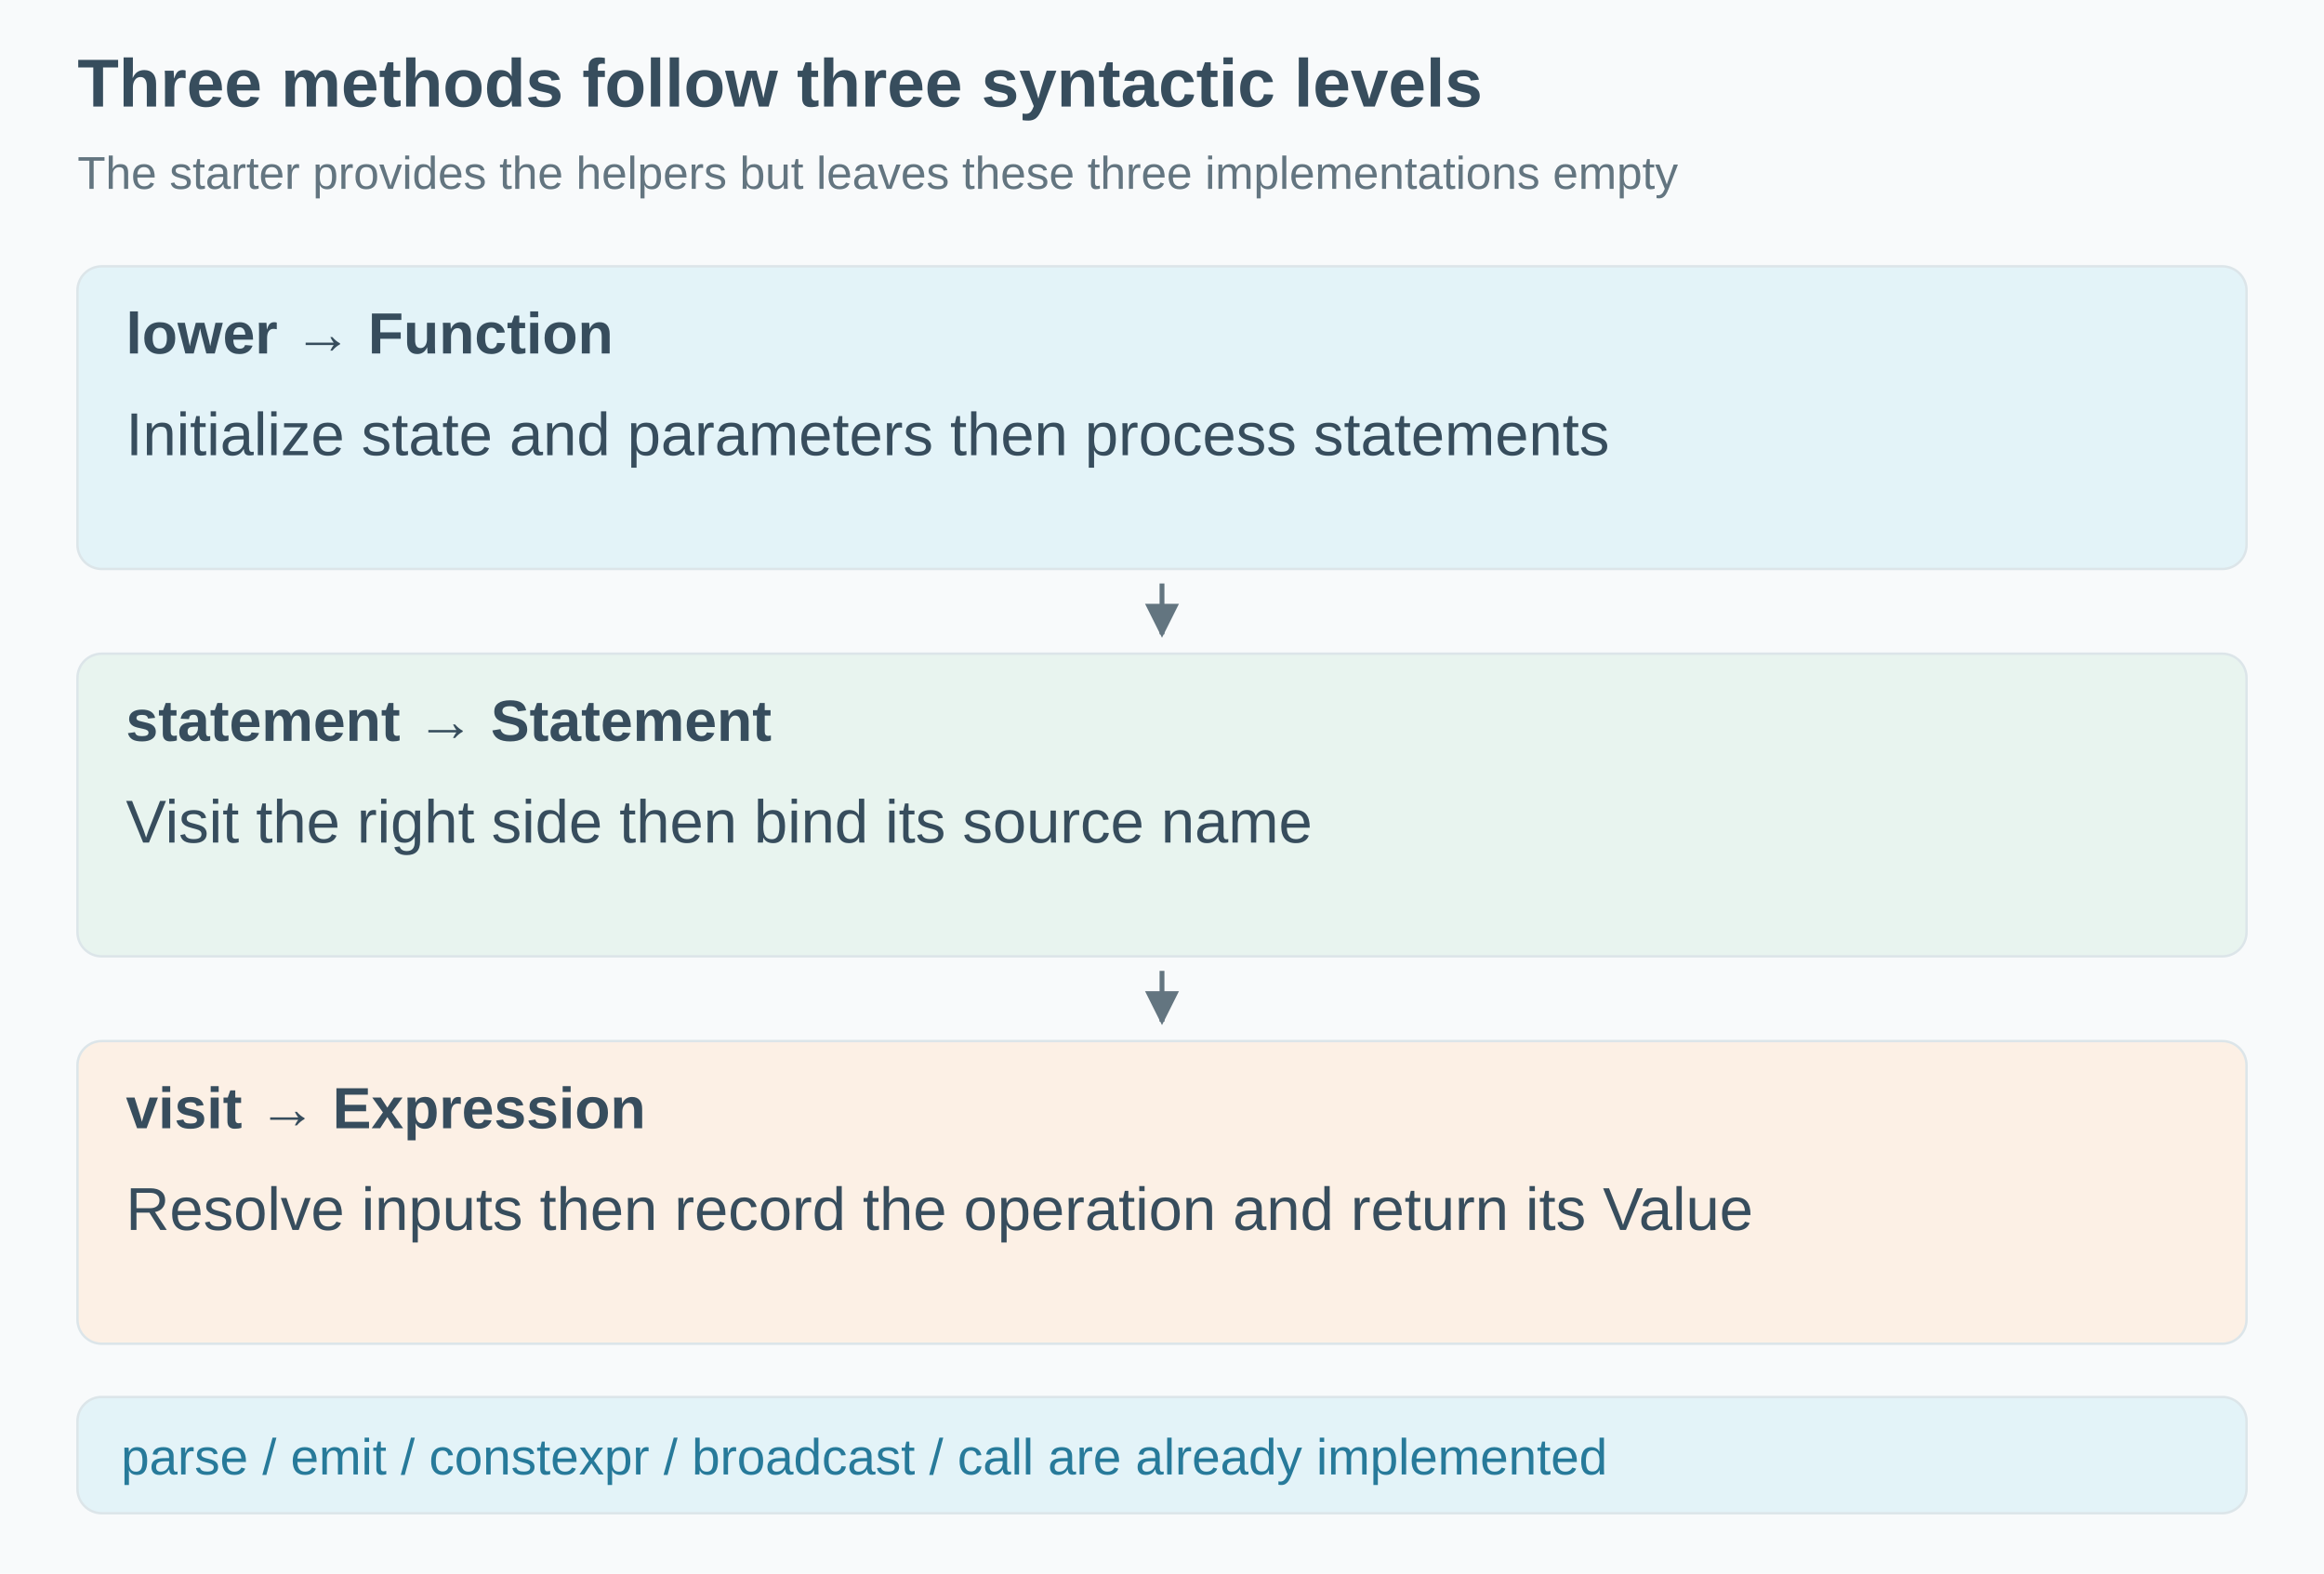
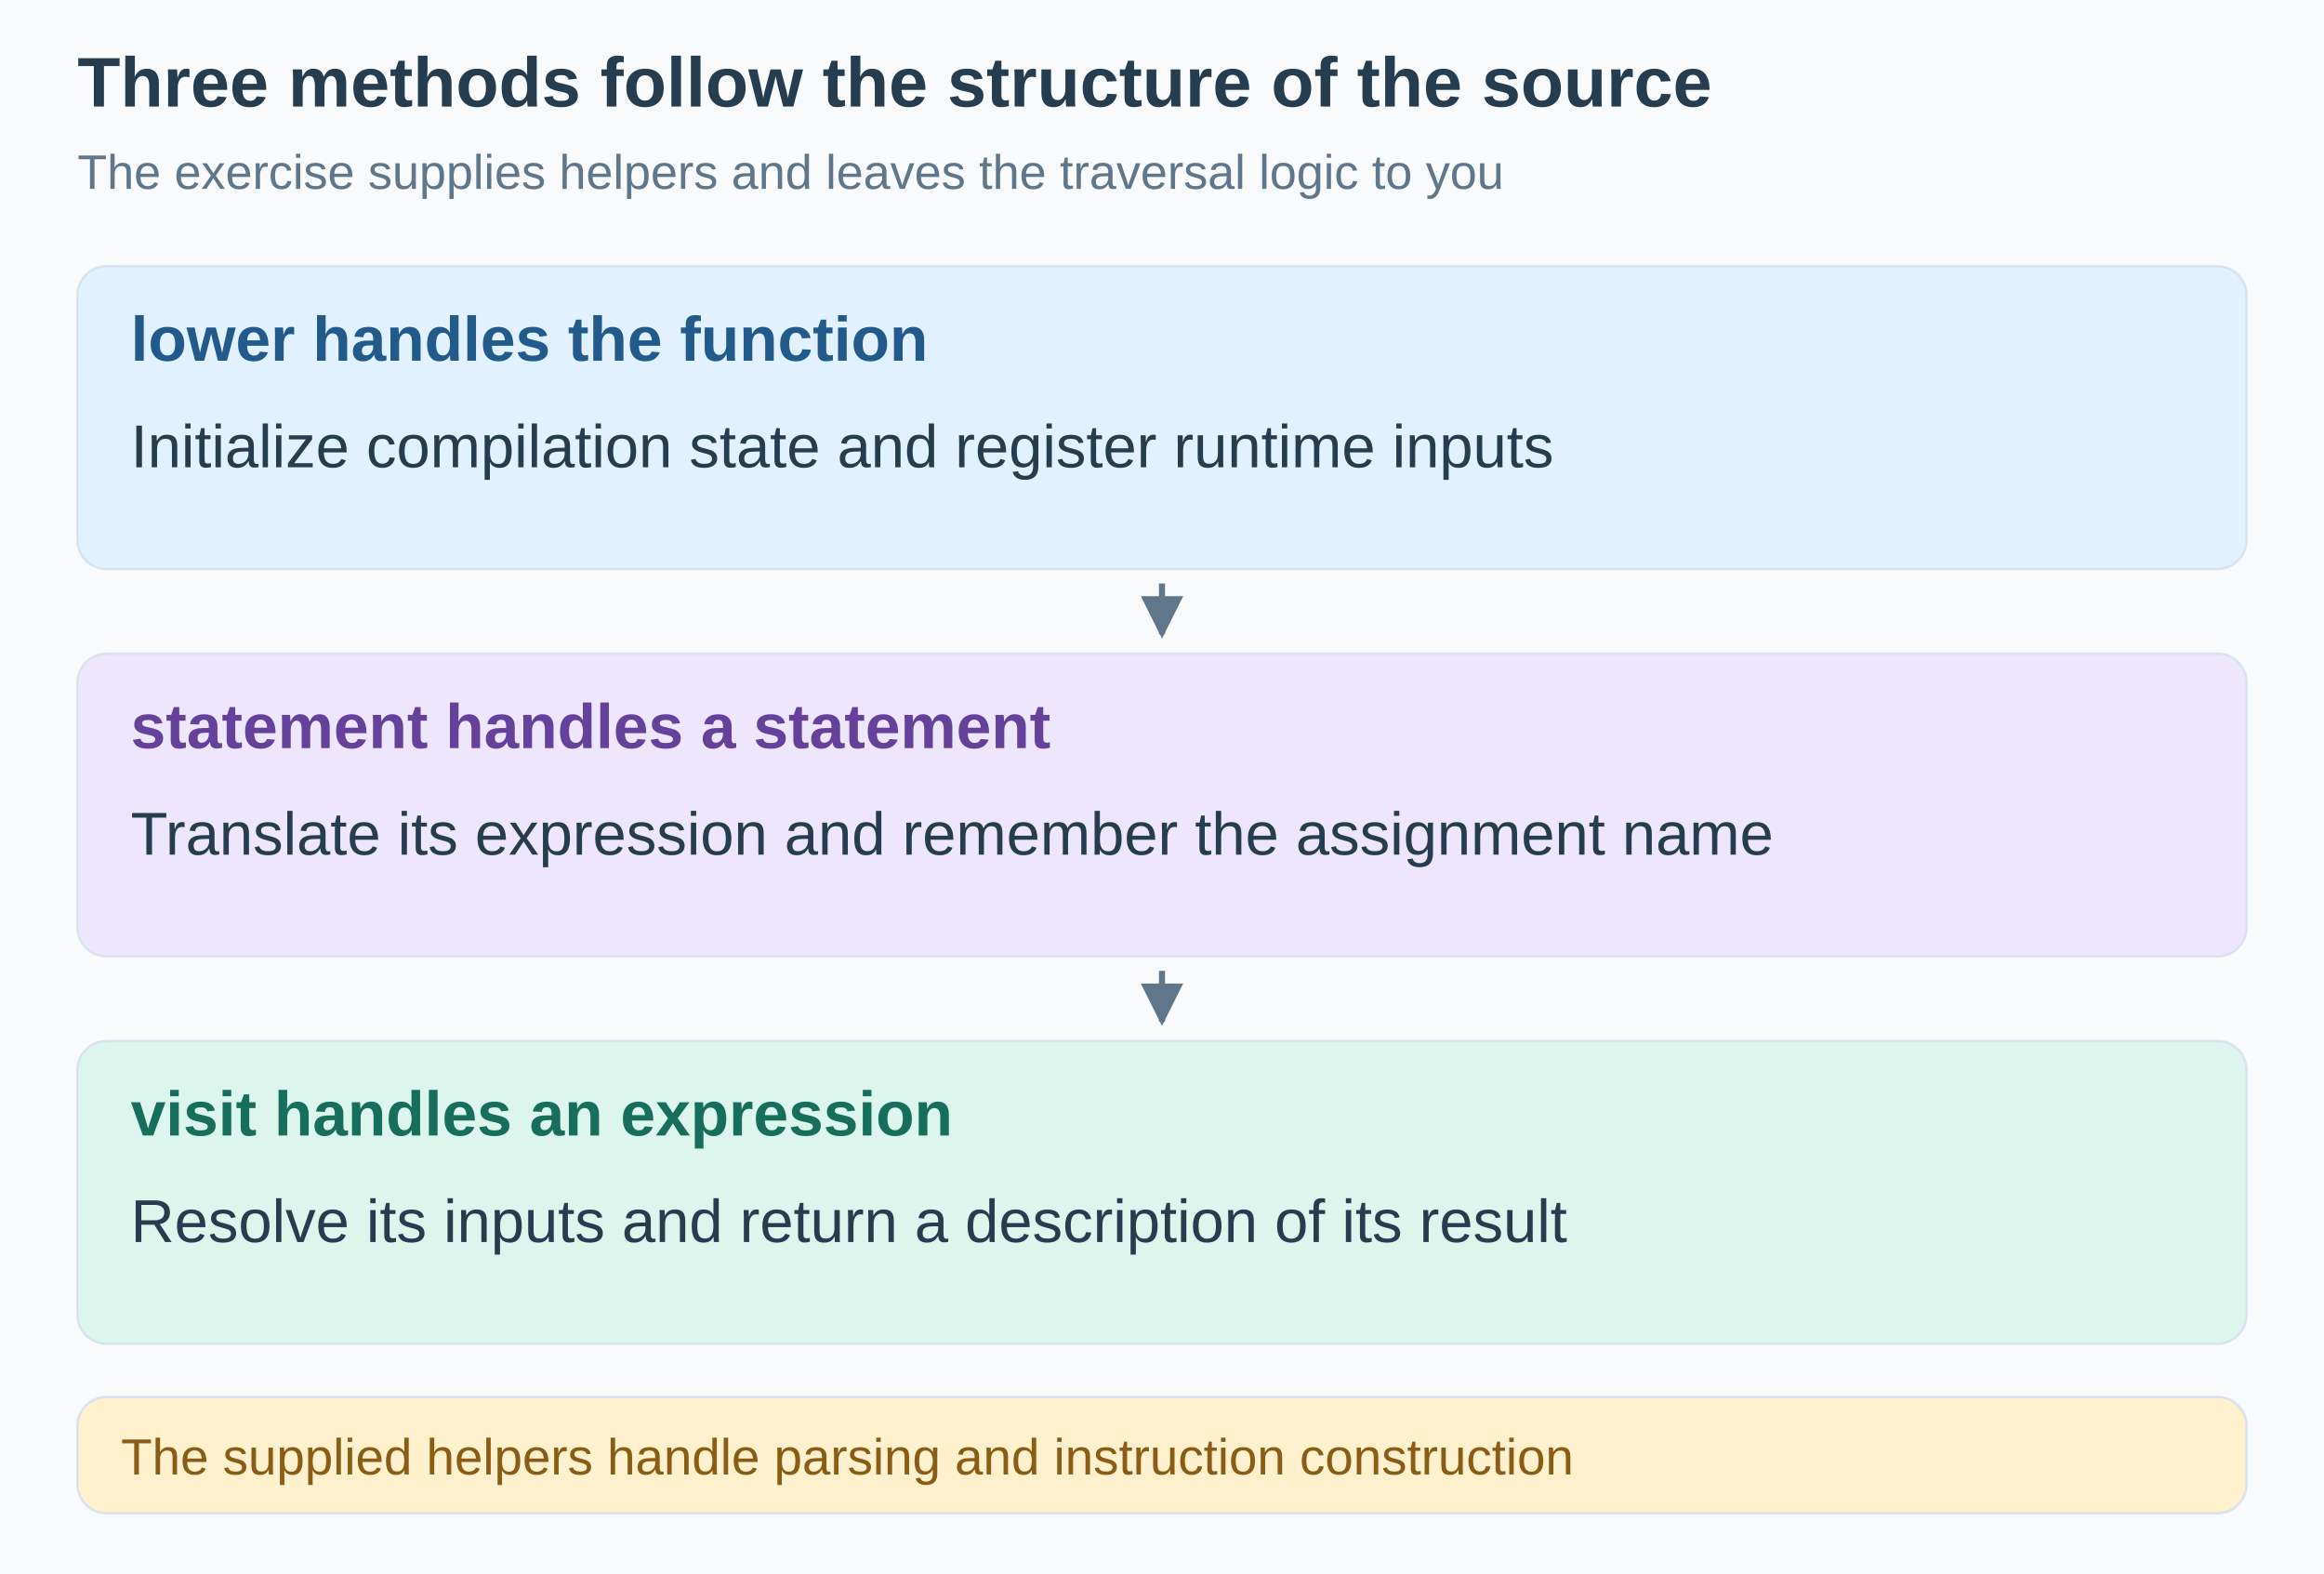
<svg xmlns="http://www.w3.org/2000/svg" width="960" height="650" viewBox="0 0 960 650" role="img" aria-labelledby="title desc">
  <defs>
    <marker id="arrow" viewBox="0 0 10 10" refX="9" refY="5" markerWidth="7" markerHeight="7" orient="auto-start-reverse">
-       <path d="M0 0L10 5L0 10Z" fill="#637580" />
+       <path d="M0 0L10 5L0 10Z" fill="#60768a" />
    </marker>
  </defs>
-   <style>text{font-family:Arial,Helvetica,sans-serif;fill:#374d5d}.code{font-family:Consolas,"DejaVu Sans Mono",monospace}</style>
-   <rect width="960" height="650" fill="#f8fafb" />
-   <text x="32" y="44" font-size="28" style="fill:#374d5d" font-weight="700">Three methods follow three syntactic levels</text>
-   <text x="32" y="78" font-size="19" style="fill:#637580">The starter provides the helpers but leaves these three implementations empty</text>
-   <rect x="32" y="110" width="896" height="125" rx="10" fill="#e3f3f8" stroke="#dce5e9" />
-   <text x="52" y="146" font-size="24" style="fill:#374d5d" font-weight="700">lower  →  Function</text>
-   <text x="52" y="188" font-size="25" style="fill:#374d5d">Initialize state and parameters then process statements</text>
-   <rect x="32" y="270" width="896" height="125" rx="10" fill="#e8f4ef" stroke="#dce5e9" />
-   <text x="52" y="306" font-size="24" style="fill:#374d5d" font-weight="700">statement  →  Statement</text>
-   <text x="52" y="348" font-size="25" style="fill:#374d5d">Visit the right side then bind its source name</text>
-   <rect x="32" y="430" width="896" height="125" rx="10" fill="#fcf0e5" stroke="#dce5e9" />
-   <text x="52" y="466" font-size="24" style="fill:#374d5d" font-weight="700">visit  →  Expression</text>
-   <text x="52" y="508" font-size="25" style="fill:#374d5d">Resolve inputs then record the operation and return its Value</text>
-   <path d="M480 241L480 262" fill="none" stroke="#637580" stroke-width="2" marker-end="url(#arrow)" />
-   <path d="M480 401L480 422" fill="none" stroke="#637580" stroke-width="2" marker-end="url(#arrow)" />
-   <rect x="32" y="577" width="896" height="48" rx="10" fill="#e3f3f8" stroke="#dce5e9" />
-   <text x="50" y="609" font-size="21" style="fill:#277a9a">parse  /  emit  /  constexpr  /  broadcast  /  call are already implemented</text>
+   <style>text{font-family:Arial,Helvetica,sans-serif}.code{font-family:Consolas,"DejaVu Sans Mono",monospace}</style>
+   <rect width="960" height="650" fill="#f8fafc" />
+   <text x="32" y="44" font-size="29" fill="#263d50" font-weight="700">Three methods follow the structure of the source</text>
+   <text x="32" y="78" font-size="20" fill="#60768a">The exercise supplies helpers and leaves the traversal logic to you</text>
+   <rect x="32" y="110" width="896" height="125" rx="12" fill="#e2f1ff" stroke="#d8e3ee" />
+   <text x="54" y="149" font-size="26" fill="#215a8b" font-weight="700">lower handles the function</text>
+   <text x="54" y="193" font-size="25" fill="#263d50">Initialize compilation state and register runtime inputs</text>
+   <rect x="32" y="270" width="896" height="125" rx="12" fill="#eee6fc" stroke="#d8e3ee" />
+   <text x="54" y="309" font-size="26" fill="#65419c" font-weight="700">statement handles a statement</text>
+   <text x="54" y="353" font-size="25" fill="#263d50">Translate its expression and remember the assignment name</text>
+   <rect x="32" y="430" width="896" height="125" rx="12" fill="#dcf5ed" stroke="#d8e3ee" />
+   <text x="54" y="469" font-size="26" fill="#166e5b" font-weight="700">visit handles an expression</text>
+   <text x="54" y="513" font-size="25" fill="#263d50">Resolve its inputs and return a description of its result</text>
+   <path d="M480 241L480 262" stroke="#60768a" stroke-width="2.5" fill="none" marker-end="url(#arrow)" />
+   <path d="M480 401L480 422" stroke="#60768a" stroke-width="2.5" fill="none" marker-end="url(#arrow)" />
+   <rect x="32" y="577" width="896" height="48" rx="12" fill="#fff0ce" stroke="#d8e3ee" />
+   <text x="50" y="609" font-size="21" fill="#8b5c13">The supplied helpers handle parsing and instruction construction</text>
</svg>
